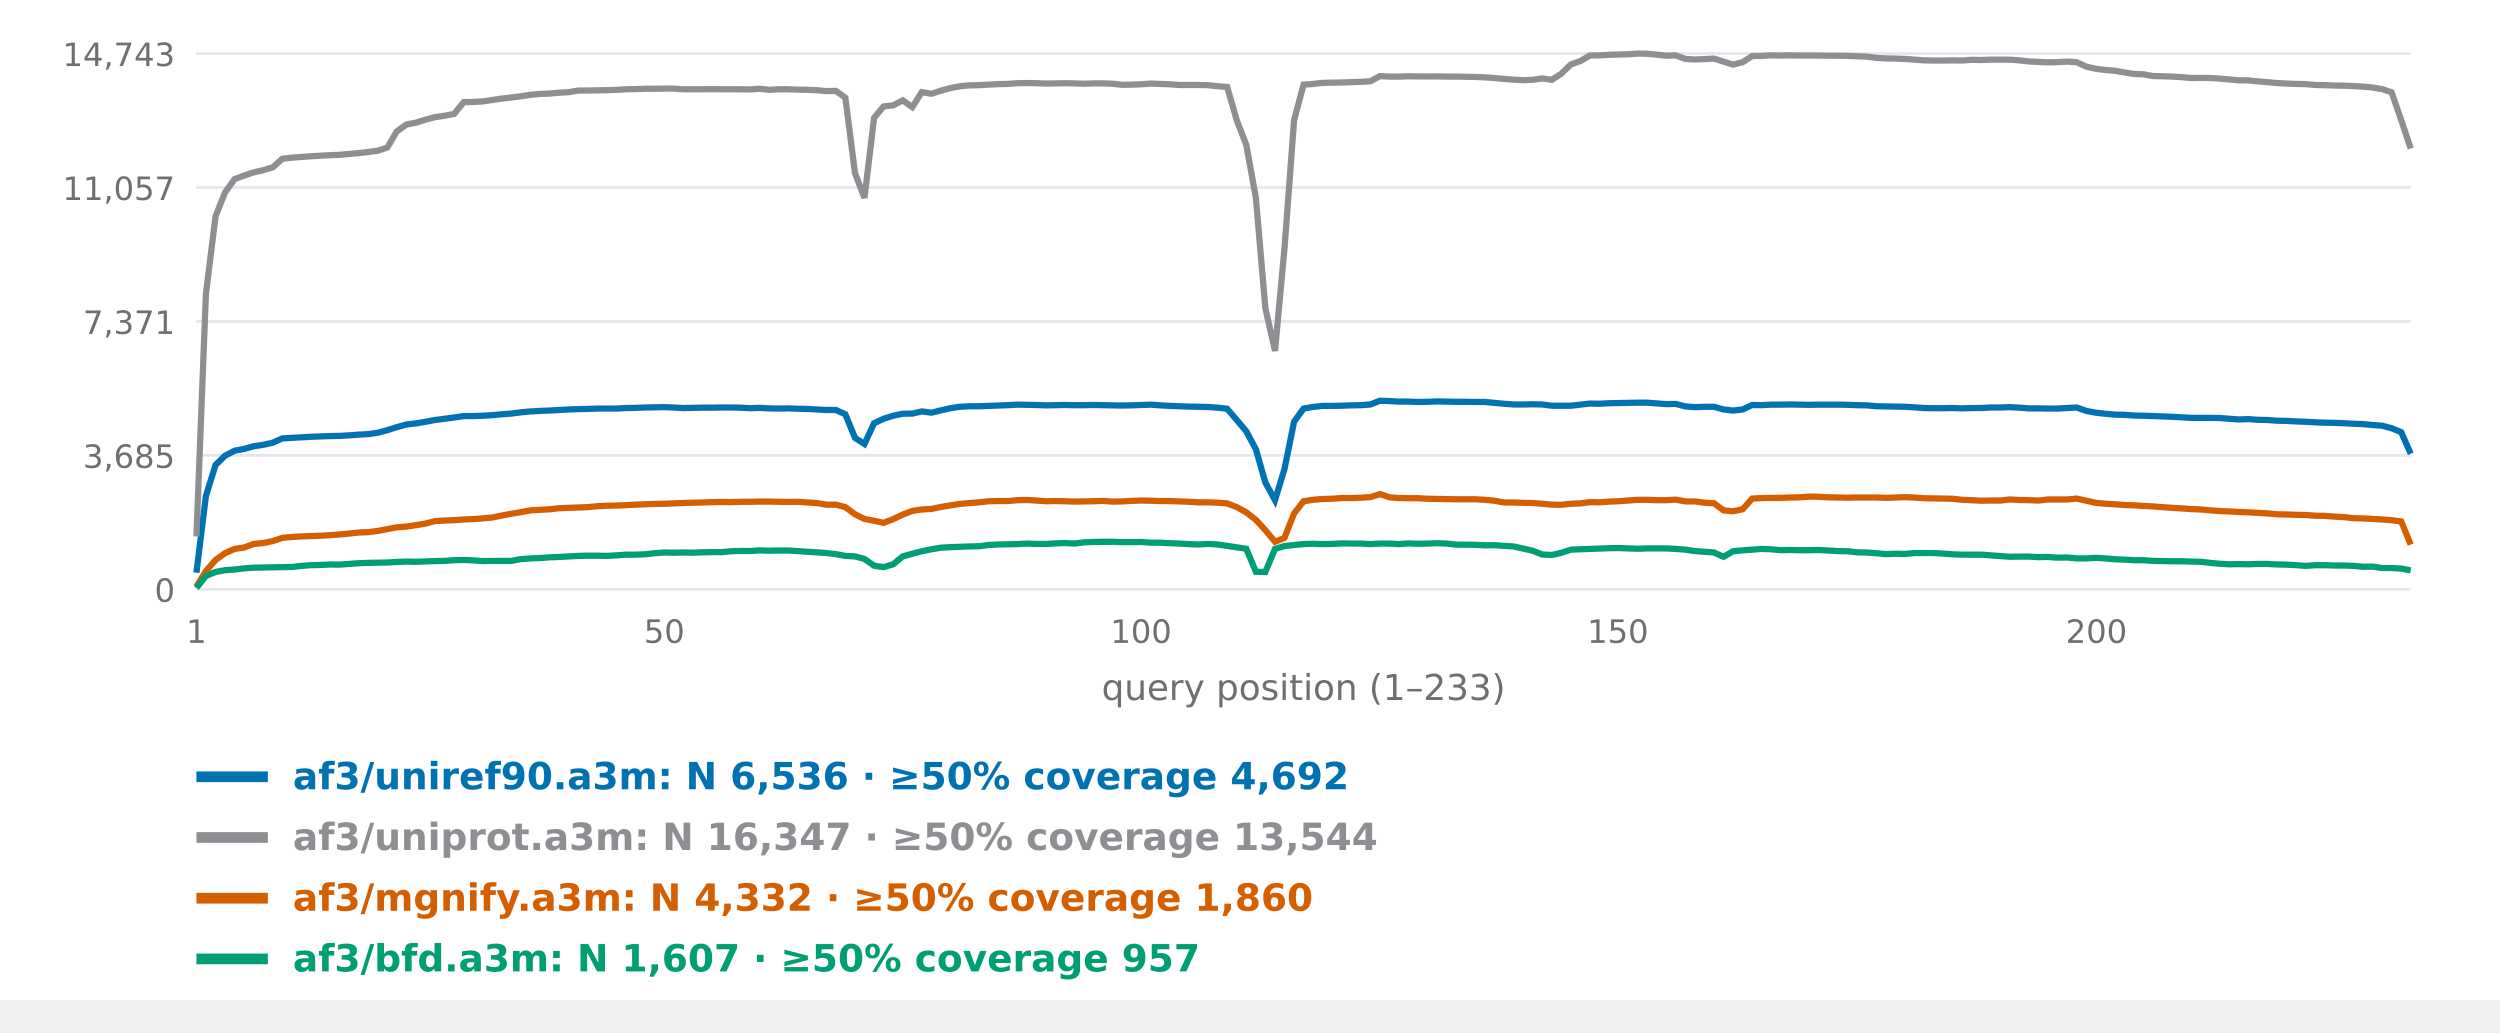
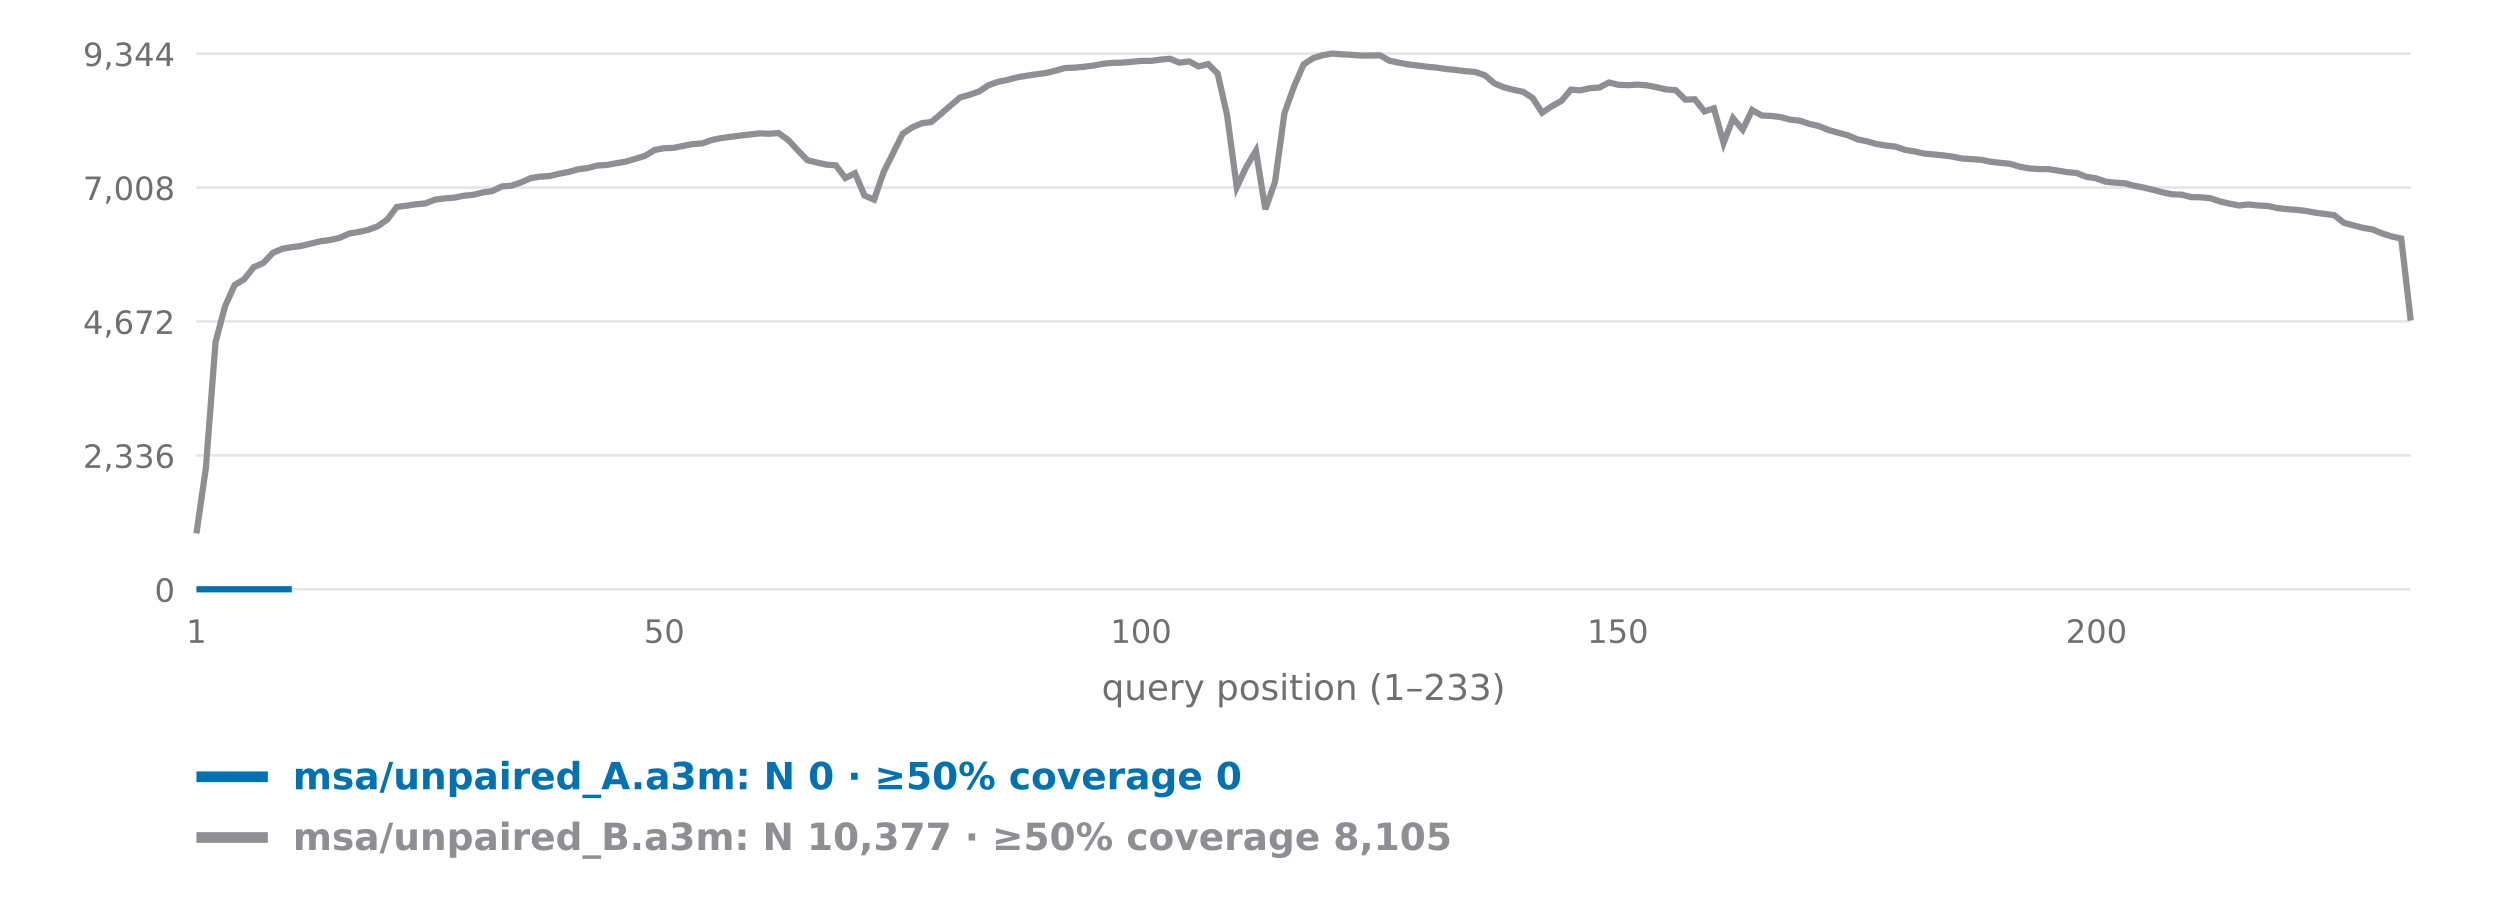
- <svg xmlns="http://www.w3.org/2000/svg" width="1400" height="578" viewBox="0 0 1400 578">
+ <svg xmlns="http://www.w3.org/2000/svg" width="1400" height="510" viewBox="0 0 1400 510">
  <rect width="1400" height="560" fill="white" />
  <line x1="110" y1="330" x2="1350" y2="330" stroke="#e5e5ea" stroke-width="1.5" />
  <text x="98" y="337" font-family="DejaVu Sans, Helvetica, Arial" font-size="18" fill="#6e6e73" text-anchor="end" font-weight="normal">0</text>
  <line x1="110" y1="255" x2="1350" y2="255" stroke="#e5e5ea" stroke-width="1.5" />
-   <text x="98" y="262" font-family="DejaVu Sans, Helvetica, Arial" font-size="18" fill="#6e6e73" text-anchor="end" font-weight="normal">3,685</text>
+   <text x="98" y="262" font-family="DejaVu Sans, Helvetica, Arial" font-size="18" fill="#6e6e73" text-anchor="end" font-weight="normal">2,336</text>
  <line x1="110" y1="180" x2="1350" y2="180" stroke="#e5e5ea" stroke-width="1.5" />
-   <text x="98" y="187" font-family="DejaVu Sans, Helvetica, Arial" font-size="18" fill="#6e6e73" text-anchor="end" font-weight="normal">7,371</text>
+   <text x="98" y="187" font-family="DejaVu Sans, Helvetica, Arial" font-size="18" fill="#6e6e73" text-anchor="end" font-weight="normal">4,672</text>
  <line x1="110" y1="105" x2="1350" y2="105" stroke="#e5e5ea" stroke-width="1.5" />
-   <text x="98" y="112" font-family="DejaVu Sans, Helvetica, Arial" font-size="18" fill="#6e6e73" text-anchor="end" font-weight="normal">11,057</text>
+   <text x="98" y="112" font-family="DejaVu Sans, Helvetica, Arial" font-size="18" fill="#6e6e73" text-anchor="end" font-weight="normal">7,008</text>
  <line x1="110" y1="30" x2="1350" y2="30" stroke="#e5e5ea" stroke-width="1.5" />
-   <text x="98" y="37" font-family="DejaVu Sans, Helvetica, Arial" font-size="18" fill="#6e6e73" text-anchor="end" font-weight="normal">14,743</text>
+   <text x="98" y="37" font-family="DejaVu Sans, Helvetica, Arial" font-size="18" fill="#6e6e73" text-anchor="end" font-weight="normal">9,344</text>
  <text x="110" y="360" font-family="DejaVu Sans, Helvetica, Arial" font-size="18" fill="#6e6e73" text-anchor="middle" font-weight="normal">1</text>
  <text x="372" y="360" font-family="DejaVu Sans, Helvetica, Arial" font-size="18" fill="#6e6e73" text-anchor="middle" font-weight="normal">50</text>
  <text x="639" y="360" font-family="DejaVu Sans, Helvetica, Arial" font-size="18" fill="#6e6e73" text-anchor="middle" font-weight="normal">100</text>
  <text x="906" y="360" font-family="DejaVu Sans, Helvetica, Arial" font-size="18" fill="#6e6e73" text-anchor="middle" font-weight="normal">150</text>
  <text x="1174" y="360" font-family="DejaVu Sans, Helvetica, Arial" font-size="18" fill="#6e6e73" text-anchor="middle" font-weight="normal">200</text>
-   <polyline points="110.0,320.7 115.3,277.8 120.7,260.4 126.0,255.2 131.4,252.4 136.7,251.4 142.1,249.9 147.4,249.1 152.8,247.9 158.1,245.5 163.4,245.2 168.8,244.9 174.1,244.6 179.5,244.4 184.8,244.2 190.2,244.1 195.5,243.8 200.9,243.4 206.2,243.1 211.6,242.3 216.9,240.9 222.2,239.2 227.6,237.7 232.9,237.1 238.3,236.2 243.6,235.2 249.0,234.5 254.3,233.8 259.7,233.0 265.0,233.0 270.3,232.8 275.7,232.5 281.0,232.0 286.4,231.6 291.7,230.9 297.1,230.4 302.4,230.1 307.8,229.9 313.1,229.6 318.4,229.3 323.8,229.1 329.1,229.0 334.5,228.8 339.8,228.8 345.2,228.8 350.5,228.5 355.9,228.4 361.2,228.2 366.6,228.1 371.9,228.0 377.2,228.2 382.6,228.5 387.9,228.4 393.3,228.3 398.6,228.3 404.0,228.2 409.3,228.2 414.7,228.3 420.0,228.6 425.3,228.4 430.7,228.7 436.0,228.8 441.4,228.7 446.7,228.9 452.1,229.0 457.4,229.3 462.8,229.6 468.1,229.6 473.4,232.0 478.8,245.2 484.1,248.6 489.5,237.0 494.8,234.5 500.2,232.8 505.5,231.7 510.9,231.6 516.2,230.4 521.6,231.1 526.9,229.8 532.2,228.6 537.6,227.8 542.9,227.5 548.3,227.5 553.6,227.3 559.0,227.1 564.3,226.9 569.7,226.6 575.0,226.7 580.3,226.8 585.7,227.0 591.0,226.9 596.4,226.8 601.7,226.9 607.1,226.9 612.4,226.8 617.8,226.9 623.1,227.0 628.4,227.1 633.8,227.0 639.1,226.8 644.5,226.6 649.8,227.0 655.2,227.3 660.5,227.5 665.9,227.7 671.2,227.8 676.6,227.9 681.9,228.3 687.2,228.9 692.6,235.2 697.9,241.5 703.3,251.6 708.6,270.2 714.0,280.1 719.3,262.7 724.7,236.1 730.0,228.8 735.3,227.9 740.7,227.3 746.0,227.3 751.4,227.2 756.7,227.0 762.1,226.9 767.4,226.5 772.8,224.4 778.1,224.6 783.4,224.9 788.8,224.9 794.1,225.1 799.5,225.0 804.8,224.8 810.2,224.9 815.5,225.0 820.9,225.0 826.2,225.1 831.6,225.1 836.9,225.6 842.2,226.1 847.6,226.5 852.9,226.5 858.3,226.4 863.6,226.5 869.0,227.2 874.3,227.2 879.7,227.2 885.0,226.6 890.3,226.0 895.7,226.1 901.0,225.8 906.4,225.7 911.7,225.6 917.1,225.5 922.4,225.5 927.8,225.9 933.1,226.3 938.4,226.2 943.8,227.6 949.1,228.0 954.5,227.8 959.8,227.8 965.2,229.3 970.5,229.9 975.9,229.3 981.2,226.8 986.6,226.9 991.9,226.6 997.2,226.6 1002.6,226.5 1007.9,226.6 1013.3,226.7 1018.6,226.6 1024.0,226.6 1029.3,226.6 1034.7,226.7 1040.0,226.9 1045.3,227.0 1050.7,227.5 1056.0,227.6 1061.4,227.7 1066.7,227.8 1072.1,228.1 1077.4,228.5 1082.8,228.6 1088.1,228.6 1093.4,228.5 1098.8,228.7 1104.1,228.5 1109.5,228.5 1114.8,228.2 1120.2,228.2 1125.5,228.0 1130.9,228.3 1136.2,228.7 1141.6,228.7 1146.9,228.8 1152.2,228.8 1157.6,228.5 1162.9,228.2 1168.3,230.1 1173.6,231.1 1179.0,231.7 1184.3,232.2 1189.7,232.3 1195.0,232.7 1200.3,232.8 1205.7,233.0 1211.0,233.2 1216.4,233.4 1221.7,233.7 1227.1,234.0 1232.4,234.0 1237.8,234.0 1243.1,234.1 1248.4,234.5 1253.8,234.9 1259.1,234.7 1264.5,235.1 1269.8,235.2 1275.2,235.6 1280.5,235.7 1285.9,236.0 1291.2,236.2 1296.6,236.5 1301.9,236.7 1307.2,236.8 1312.6,237.0 1317.9,237.3 1323.3,237.5 1328.6,238.0 1334.0,238.4 1339.3,239.8 1344.7,242.0 1350.0,254.1" fill="none" stroke="#0072B2" stroke-width="3.5" />
-   <polyline points="110.0,300.4 115.3,164.7 120.7,121.2 126.0,107.8 131.4,100.3 136.7,98.3 142.1,96.5 147.4,95.3 152.8,93.7 158.1,88.9 163.4,88.3 168.8,87.9 174.1,87.5 179.5,87.2 184.8,86.9 190.2,86.7 195.5,86.2 200.9,85.7 206.2,85.1 211.6,84.4 216.9,82.6 222.2,73.6 227.6,69.7 232.9,68.7 238.3,67.0 243.6,65.6 249.0,64.8 254.3,63.8 259.7,57.2 265.0,57.1 270.3,56.8 275.7,56.0 281.0,55.2 286.4,54.6 291.7,53.9 297.1,53.1 302.4,52.6 307.8,52.4 313.1,51.9 318.4,51.6 323.8,50.7 329.1,50.7 334.5,50.6 339.8,50.5 345.2,50.3 350.5,50.0 355.9,49.9 361.2,49.7 366.6,49.7 371.9,49.6 377.2,49.6 382.6,50.0 387.9,50.0 393.3,50.0 398.6,49.9 404.0,50.0 409.3,50.0 414.7,50.0 420.0,50.1 425.3,49.7 430.7,50.3 436.0,50.0 441.4,50.0 446.7,50.2 452.1,50.3 457.4,50.5 462.8,51.0 468.1,50.9 473.4,54.7 478.8,97.0 484.1,110.8 489.5,66.0 494.8,59.6 500.2,59.0 505.5,56.2 510.9,60.0 516.2,51.6 521.6,52.5 526.9,50.8 532.2,49.3 537.6,48.3 542.9,47.8 548.3,47.7 553.6,47.4 559.0,47.1 564.3,47.0 569.7,46.6 575.0,46.5 580.3,46.6 585.7,46.8 591.0,46.7 596.4,46.6 601.7,46.7 607.1,46.9 612.4,46.7 617.8,46.7 623.1,46.9 628.4,47.5 633.8,47.4 639.1,47.2 644.5,46.8 649.8,47.0 655.2,47.2 660.5,47.6 665.9,47.6 671.2,47.6 676.6,47.7 681.9,48.3 687.2,48.7 692.6,67.4 697.9,81.0 703.3,110.9 708.6,172.6 714.0,196.5 719.3,139.3 724.7,67.2 730.0,47.4 735.3,47.0 740.7,46.4 746.0,46.3 751.4,46.2 756.7,46.0 762.1,45.8 767.4,45.5 772.8,42.6 778.1,42.9 783.4,42.9 788.8,42.7 794.1,42.8 799.5,42.8 804.8,42.8 810.2,42.9 815.5,42.9 820.9,43.0 826.2,43.1 831.6,43.3 836.9,43.7 842.2,44.2 847.6,44.6 852.9,44.9 858.3,44.7 863.6,43.9 869.0,44.7 874.3,41.3 879.7,36.1 885.0,34.2 890.3,31.1 895.7,31.0 901.0,30.7 906.4,30.5 911.7,30.4 917.1,30.0 922.4,30.1 927.8,30.6 933.1,31.2 938.4,31.0 943.8,33.0 949.1,33.3 954.5,33.1 959.8,32.8 965.2,34.5 970.5,36.2 975.9,34.8 981.2,31.4 986.6,31.3 991.9,31.0 997.2,31.1 1002.6,31.0 1007.9,31.1 1013.3,31.1 1018.6,31.1 1024.0,31.2 1029.3,31.2 1034.7,31.3 1040.0,31.5 1045.3,31.7 1050.7,32.4 1056.0,32.7 1061.4,32.8 1066.7,33.0 1072.1,33.4 1077.4,33.8 1082.8,33.9 1088.1,33.9 1093.4,33.8 1098.8,33.9 1104.1,33.5 1109.5,33.6 1114.8,33.4 1120.2,33.4 1125.5,33.4 1130.9,33.8 1136.2,34.4 1141.6,34.7 1146.9,34.9 1152.2,34.8 1157.6,34.5 1162.9,34.8 1168.3,37.3 1173.6,38.5 1179.0,39.2 1184.3,39.6 1189.7,40.6 1195.0,41.4 1200.3,41.6 1205.7,42.6 1211.0,42.7 1216.4,42.9 1221.7,43.2 1227.1,43.7 1232.4,43.6 1237.8,43.7 1243.1,44.0 1248.4,44.5 1253.8,45.0 1259.1,45.0 1264.5,45.6 1269.8,46.0 1275.2,46.5 1280.5,46.8 1285.9,47.0 1291.2,47.1 1296.6,47.6 1301.9,47.7 1307.2,47.9 1312.6,48.0 1317.9,48.2 1323.3,48.5 1328.6,49.0 1334.0,49.9 1339.3,51.7 1344.7,67.3 1350.0,83.2" fill="none" stroke="#8e8e93" stroke-width="3.5" />
-   <polyline points="110.0,328.5 115.3,319.8 120.7,313.6 126.0,309.8 131.4,307.4 136.7,306.6 142.1,304.6 147.4,304.1 152.8,303.0 158.1,301.2 163.4,300.7 168.8,300.4 174.1,300.2 179.5,300.0 184.8,299.7 190.2,299.3 195.5,298.8 200.9,298.2 206.2,298.0 211.6,297.3 216.9,296.3 222.2,295.3 227.6,294.9 232.9,294.1 238.3,293.2 243.6,291.8 249.0,291.5 254.3,291.3 259.7,290.9 265.0,290.7 270.3,290.3 275.7,289.8 281.0,288.7 286.4,287.7 291.7,286.8 297.1,285.8 302.4,285.5 307.8,285.2 313.1,284.6 318.4,284.4 323.8,284.2 329.1,284.0 334.5,283.5 339.8,283.2 345.2,283.1 350.5,282.9 355.9,282.6 361.2,282.4 366.6,282.2 371.9,282.1 377.2,281.9 382.6,281.7 387.9,281.5 393.3,281.4 398.6,281.2 404.0,281.1 409.3,281.2 414.7,281.0 420.0,281.0 425.3,280.9 430.7,280.9 436.0,281.0 441.4,281.1 446.7,281.0 452.1,281.4 457.4,281.7 462.8,282.6 468.1,282.6 473.4,284.0 478.8,288.0 484.1,290.6 489.5,291.6 494.8,292.8 500.2,290.7 505.5,288.2 510.9,286.1 516.2,285.3 521.6,285.0 526.9,283.9 532.2,283.0 537.6,282.2 542.9,281.7 548.3,281.3 553.6,280.7 559.0,280.6 564.3,280.6 569.7,280.1 575.0,280.0 580.3,280.3 585.7,280.7 591.0,280.6 596.4,280.7 601.7,280.9 607.1,280.8 612.4,280.7 617.8,280.5 623.1,280.9 628.4,280.8 633.8,280.5 639.1,280.3 644.5,280.4 649.8,280.6 655.2,280.6 660.5,280.8 665.9,281.0 671.2,281.3 676.6,281.3 681.9,281.5 687.2,281.9 692.6,284.0 697.9,286.9 703.3,291.1 708.6,296.9 714.0,303.4 719.3,301.2 724.7,287.5 730.0,280.7 735.3,279.9 740.7,279.4 746.0,279.3 751.4,278.9 756.7,278.9 762.1,278.7 767.4,278.4 772.8,276.7 778.1,278.5 783.4,278.9 788.8,279.0 794.1,279.0 799.5,279.3 804.8,279.4 810.2,279.5 815.5,279.6 820.9,279.6 826.2,279.6 831.6,279.9 836.9,280.4 842.2,281.4 847.6,281.4 852.9,281.6 858.3,281.7 863.6,282.1 869.0,282.6 874.3,282.7 879.7,282.1 885.0,281.9 890.3,281.2 895.7,281.3 901.0,280.9 906.4,280.7 911.7,280.3 917.1,279.9 922.4,279.9 927.8,280.1 933.1,280.1 938.4,279.8 943.8,280.8 949.1,280.8 954.5,281.5 959.8,281.8 965.2,285.8 970.5,286.3 975.9,285.2 981.2,279.2 986.6,278.9 991.9,278.8 997.2,278.8 1002.6,278.6 1007.9,278.5 1013.3,278.1 1018.6,278.2 1024.0,278.5 1029.3,278.6 1034.7,278.7 1040.0,278.6 1045.3,278.6 1050.7,278.6 1056.0,278.8 1061.4,278.6 1066.7,278.4 1072.1,278.6 1077.4,279.0 1082.8,279.1 1088.1,279.2 1093.4,279.3 1098.8,279.9 1104.1,280.1 1109.5,280.4 1114.8,280.3 1120.2,280.3 1125.5,279.7 1130.9,280.0 1136.2,280.1 1141.6,280.3 1146.9,279.7 1152.2,279.7 1157.6,279.7 1162.9,279.2 1168.3,280.4 1173.6,281.6 1179.0,282.1 1184.3,282.4 1189.7,282.8 1195.0,283.0 1200.3,283.3 1205.7,283.6 1211.0,284.0 1216.4,284.4 1221.7,284.7 1227.1,285.1 1232.4,285.3 1237.8,285.8 1243.1,286.2 1248.4,286.4 1253.8,286.7 1259.1,286.9 1264.5,287.2 1269.8,287.5 1275.2,288.0 1280.5,288.1 1285.9,288.3 1291.2,288.4 1296.6,288.8 1301.9,288.9 1307.2,289.3 1312.6,289.6 1317.9,290.2 1323.3,290.3 1328.6,290.6 1334.0,290.9 1339.3,291.3 1344.7,292.0 1350.0,305.0" fill="none" stroke="#D55E00" stroke-width="3.5" />
-   <polyline points="110.0,329.3 115.3,322.5 120.7,320.3 126.0,319.3 131.4,318.9 136.7,318.3 142.1,317.9 147.4,317.8 152.8,317.7 158.1,317.6 163.4,317.5 168.8,316.9 174.1,316.5 179.5,316.4 184.8,316.1 190.2,316.2 195.5,315.8 200.9,315.4 206.2,315.2 211.6,315.1 216.9,315.0 222.2,314.7 227.6,314.5 232.9,314.6 238.3,314.4 243.6,314.2 249.0,314.1 254.3,313.7 259.7,313.6 265.0,313.8 270.3,314.2 275.7,314.1 281.0,314.1 286.4,314.1 291.7,313.1 297.1,312.7 302.4,312.5 307.8,312.1 313.1,311.9 318.4,311.6 323.8,311.3 329.1,311.2 334.5,311.2 339.8,311.3 345.2,311.0 350.5,310.6 355.9,310.6 361.2,310.4 366.6,309.8 371.9,309.4 377.2,309.5 382.6,309.4 387.9,309.5 393.3,309.3 398.6,309.2 404.0,309.2 409.3,308.7 414.7,308.5 420.0,308.6 425.3,308.2 430.7,308.4 436.0,308.3 441.4,308.3 446.7,308.6 452.1,309.0 457.4,309.3 462.8,309.7 468.1,310.3 473.4,311.3 478.8,311.6 484.1,313.0 489.5,316.8 494.8,317.6 500.2,316.0 505.5,311.6 510.9,310.1 516.2,308.7 521.6,307.6 526.9,306.7 532.2,306.4 537.6,306.2 542.9,306.0 548.3,305.9 553.6,305.2 559.0,304.9 564.3,304.8 569.7,304.7 575.0,304.4 580.3,304.6 585.7,304.6 591.0,304.3 596.4,304.1 601.7,304.4 607.1,303.7 612.4,303.5 617.8,303.4 623.1,303.4 628.4,303.6 633.8,303.6 639.1,303.5 644.5,303.9 649.8,303.9 655.2,304.2 660.5,304.4 665.9,304.7 671.2,304.9 676.6,304.6 681.9,304.9 687.2,305.7 692.6,306.5 697.9,307.3 703.3,320.2 708.6,320.3 714.0,307.4 719.3,305.8 724.7,305.2 730.0,304.7 735.3,304.5 740.7,304.7 746.0,304.6 751.4,304.3 756.7,304.4 762.1,304.4 767.4,304.7 772.8,304.4 778.1,304.4 783.4,304.7 788.8,304.3 794.1,304.5 799.5,304.4 804.8,304.2 810.2,304.4 815.5,305.0 820.9,305.0 826.2,305.1 831.6,305.4 836.9,305.3 842.2,305.7 847.6,306.0 852.9,307.2 858.3,308.4 863.6,310.5 869.0,310.8 874.3,309.6 879.7,307.8 885.0,307.6 890.3,307.4 895.7,307.2 901.0,307.0 906.4,306.9 911.7,307.1 917.1,307.3 922.4,307.1 927.8,307.1 933.1,307.1 938.4,307.4 943.8,307.8 949.1,308.6 954.5,309.0 959.8,309.4 965.2,311.8 970.5,308.7 975.9,308.2 981.2,307.8 986.6,307.4 991.9,307.6 997.2,308.1 1002.6,308.0 1007.9,308.1 1013.3,308.1 1018.6,308.0 1024.0,308.3 1029.3,308.6 1034.7,308.7 1040.0,309.3 1045.3,309.4 1050.7,309.8 1056.0,310.3 1061.4,310.1 1066.7,310.2 1072.1,309.7 1077.4,309.7 1082.8,309.7 1088.1,310.0 1093.4,310.4 1098.8,310.6 1104.1,310.6 1109.5,310.6 1114.8,311.0 1120.2,311.4 1125.5,311.8 1130.9,311.7 1136.2,311.7 1141.6,312.0 1146.9,311.9 1152.2,312.3 1157.6,312.2 1162.9,312.7 1168.3,312.7 1173.6,312.4 1179.0,312.7 1184.3,313.2 1189.7,313.4 1195.0,313.7 1200.3,313.7 1205.7,314.1 1211.0,314.2 1216.4,314.3 1221.7,314.3 1227.1,314.5 1232.4,314.6 1237.8,315.2 1243.1,315.7 1248.4,316.0 1253.8,315.9 1259.1,316.0 1264.5,315.8 1269.8,315.8 1275.2,316.1 1280.5,316.2 1285.9,316.5 1291.2,316.9 1296.6,316.5 1301.9,316.5 1307.2,316.7 1312.6,316.7 1317.9,316.9 1323.3,317.4 1328.6,317.3 1334.0,318.1 1339.3,318.1 1344.7,318.4 1350.0,319.4" fill="none" stroke="#009E73" stroke-width="3.5" />
+   <polyline points="110.0,330.0 115.3,330.0 120.7,330.0 126.0,330.0 131.4,330.0 136.7,330.0 142.1,330.0 147.4,330.0 152.8,330.0 158.1,330.0 163.4,330.0" fill="none" stroke="#0072B2" stroke-width="3.5" />
+   <polyline points="110.0,298.7 115.3,262.0 120.7,191.6 126.0,171.6 131.4,159.6 136.7,156.4 142.1,149.6 147.4,147.3 152.8,141.6 158.1,139.3 163.4,138.4 168.8,137.7 174.1,136.4 179.5,135.1 184.8,134.4 190.2,133.2 195.5,130.8 200.9,129.9 206.2,128.7 211.6,126.7 216.9,122.9 222.2,115.9 227.6,115.2 232.9,114.4 238.3,113.9 243.6,111.8 249.0,111.1 254.3,110.7 259.7,109.6 265.0,109.1 270.3,107.8 275.7,107.0 281.0,104.4 286.4,104.0 291.7,102.2 297.1,99.8 302.4,98.9 307.8,98.6 313.1,97.3 318.4,96.3 323.8,94.8 329.1,94.1 334.5,92.7 339.8,92.4 345.2,91.4 350.5,90.5 355.9,88.9 361.2,87.3 366.6,84.0 371.9,83.0 377.2,82.8 382.6,81.7 387.9,80.7 393.3,80.3 398.6,78.4 404.0,77.3 409.3,76.6 414.7,75.9 420.0,75.3 425.3,74.7 430.7,74.9 436.0,74.5 441.4,78.4 446.7,84.1 452.1,89.7 457.4,91.0 462.8,92.2 468.1,92.6 473.4,99.7 478.8,97.0 484.1,109.5 489.5,111.8 494.8,96.4 500.2,85.6 505.5,74.9 510.9,71.3 516.2,69.0 521.6,68.3 526.9,63.8 532.2,59.2 537.6,54.6 542.9,53.1 548.3,51.2 553.6,47.7 559.0,45.8 564.3,44.7 569.7,43.3 575.0,42.4 580.3,41.6 585.7,40.9 591.0,39.6 596.4,38.1 601.7,37.9 607.1,37.4 612.4,36.7 617.8,35.7 623.1,35.2 628.4,35.1 633.8,34.6 639.1,34.1 644.5,34.1 649.8,33.4 655.2,32.9 660.5,35.1 665.9,34.4 671.2,37.2 676.6,35.9 681.9,41.2 687.2,64.7 692.6,104.8 697.9,93.5 703.3,84.4 708.6,117.2 714.0,101.9 719.3,63.3 724.7,48.3 730.0,36.1 735.3,32.6 740.7,30.9 746.0,30.0 751.4,30.4 756.7,30.7 762.1,31.1 767.4,31.1 772.8,31.0 778.1,34.0 783.4,35.1 788.8,36.1 794.1,36.7 799.5,37.4 804.8,37.9 810.2,38.7 815.5,39.2 820.9,39.9 826.2,40.3 831.6,42.2 836.9,46.7 842.2,48.9 847.6,50.3 852.9,51.4 858.3,54.9 863.6,63.1 869.0,59.5 874.3,56.6 879.7,50.2 885.0,50.6 890.3,49.4 895.7,49.0 901.0,46.2 906.4,47.5 911.7,47.7 917.1,47.4 922.4,47.8 927.8,48.9 933.1,50.1 938.4,50.5 943.8,55.8 949.1,55.6 954.5,62.4 959.8,60.7 965.2,80.1 970.5,66.2 975.9,72.6 981.2,61.6 986.6,64.7 991.9,64.9 997.2,65.6 1002.6,67.0 1007.9,67.6 1013.3,69.4 1018.6,70.6 1024.0,72.8 1029.3,74.3 1034.7,75.7 1040.0,78.0 1045.3,79.1 1050.7,80.6 1056.0,81.5 1061.4,82.1 1066.7,83.9 1072.1,84.8 1077.4,86.0 1082.8,86.5 1088.1,87.0 1093.4,87.7 1098.8,88.8 1104.1,89.1 1109.5,89.5 1114.8,90.6 1120.2,91.2 1125.5,91.7 1130.9,93.3 1136.2,94.3 1141.6,94.7 1146.9,94.7 1152.2,95.5 1157.6,96.4 1162.9,96.9 1168.3,99.0 1173.6,99.8 1179.0,101.7 1184.3,102.3 1189.7,102.6 1195.0,104.0 1200.3,105.0 1205.7,106.3 1211.0,107.7 1216.4,108.8 1221.7,109.0 1227.1,110.4 1232.4,110.5 1237.8,111.0 1243.1,112.8 1248.4,114.0 1253.8,115.1 1259.1,114.5 1264.5,115.1 1269.8,115.3 1275.2,116.5 1280.5,117.1 1285.9,117.5 1291.2,118.1 1296.6,119.1 1301.9,119.8 1307.2,120.5 1312.6,124.8 1317.9,126.2 1323.3,127.6 1328.6,128.5 1334.0,130.7 1339.3,132.4 1344.7,133.6 1350.0,179.5" fill="none" stroke="#8e8e93" stroke-width="3.5" />
  <text x="730" y="392" font-family="DejaVu Sans, Helvetica, Arial" font-size="20" fill="#6e6e73" text-anchor="middle" font-weight="normal">query position (1–233)</text>
  <line x1="110" y1="435" x2="150" y2="435" stroke="#0072B2" stroke-width="6" />
-   <text x="164" y="442" font-family="DejaVu Sans, Helvetica, Arial" font-size="21" fill="#0072B2" text-anchor="start" font-weight="bold">af3/uniref90.a3m: N 6,536 · ≥50% coverage 4,692</text>
+   <text x="164" y="442" font-family="DejaVu Sans, Helvetica, Arial" font-size="21" fill="#0072B2" text-anchor="start" font-weight="bold">msa/unpaired_A.a3m: N 0 · ≥50% coverage 0</text>
  <line x1="110" y1="469" x2="150" y2="469" stroke="#8e8e93" stroke-width="6" />
-   <text x="164" y="476" font-family="DejaVu Sans, Helvetica, Arial" font-size="21" fill="#8e8e93" text-anchor="start" font-weight="bold">af3/uniprot.a3m: N 16,347 · ≥50% coverage 13,544</text>
-   <line x1="110" y1="503" x2="150" y2="503" stroke="#D55E00" stroke-width="6" />
-   <text x="164" y="510" font-family="DejaVu Sans, Helvetica, Arial" font-size="21" fill="#D55E00" text-anchor="start" font-weight="bold">af3/mgnify.a3m: N 4,332 · ≥50% coverage 1,860</text>
-   <line x1="110" y1="537" x2="150" y2="537" stroke="#009E73" stroke-width="6" />
-   <text x="164" y="544" font-family="DejaVu Sans, Helvetica, Arial" font-size="21" fill="#009E73" text-anchor="start" font-weight="bold">af3/bfd.a3m: N 1,607 · ≥50% coverage 957</text>
+   <text x="164" y="476" font-family="DejaVu Sans, Helvetica, Arial" font-size="21" fill="#8e8e93" text-anchor="start" font-weight="bold">msa/unpaired_B.a3m: N 10,377 · ≥50% coverage 8,105</text>
</svg>
